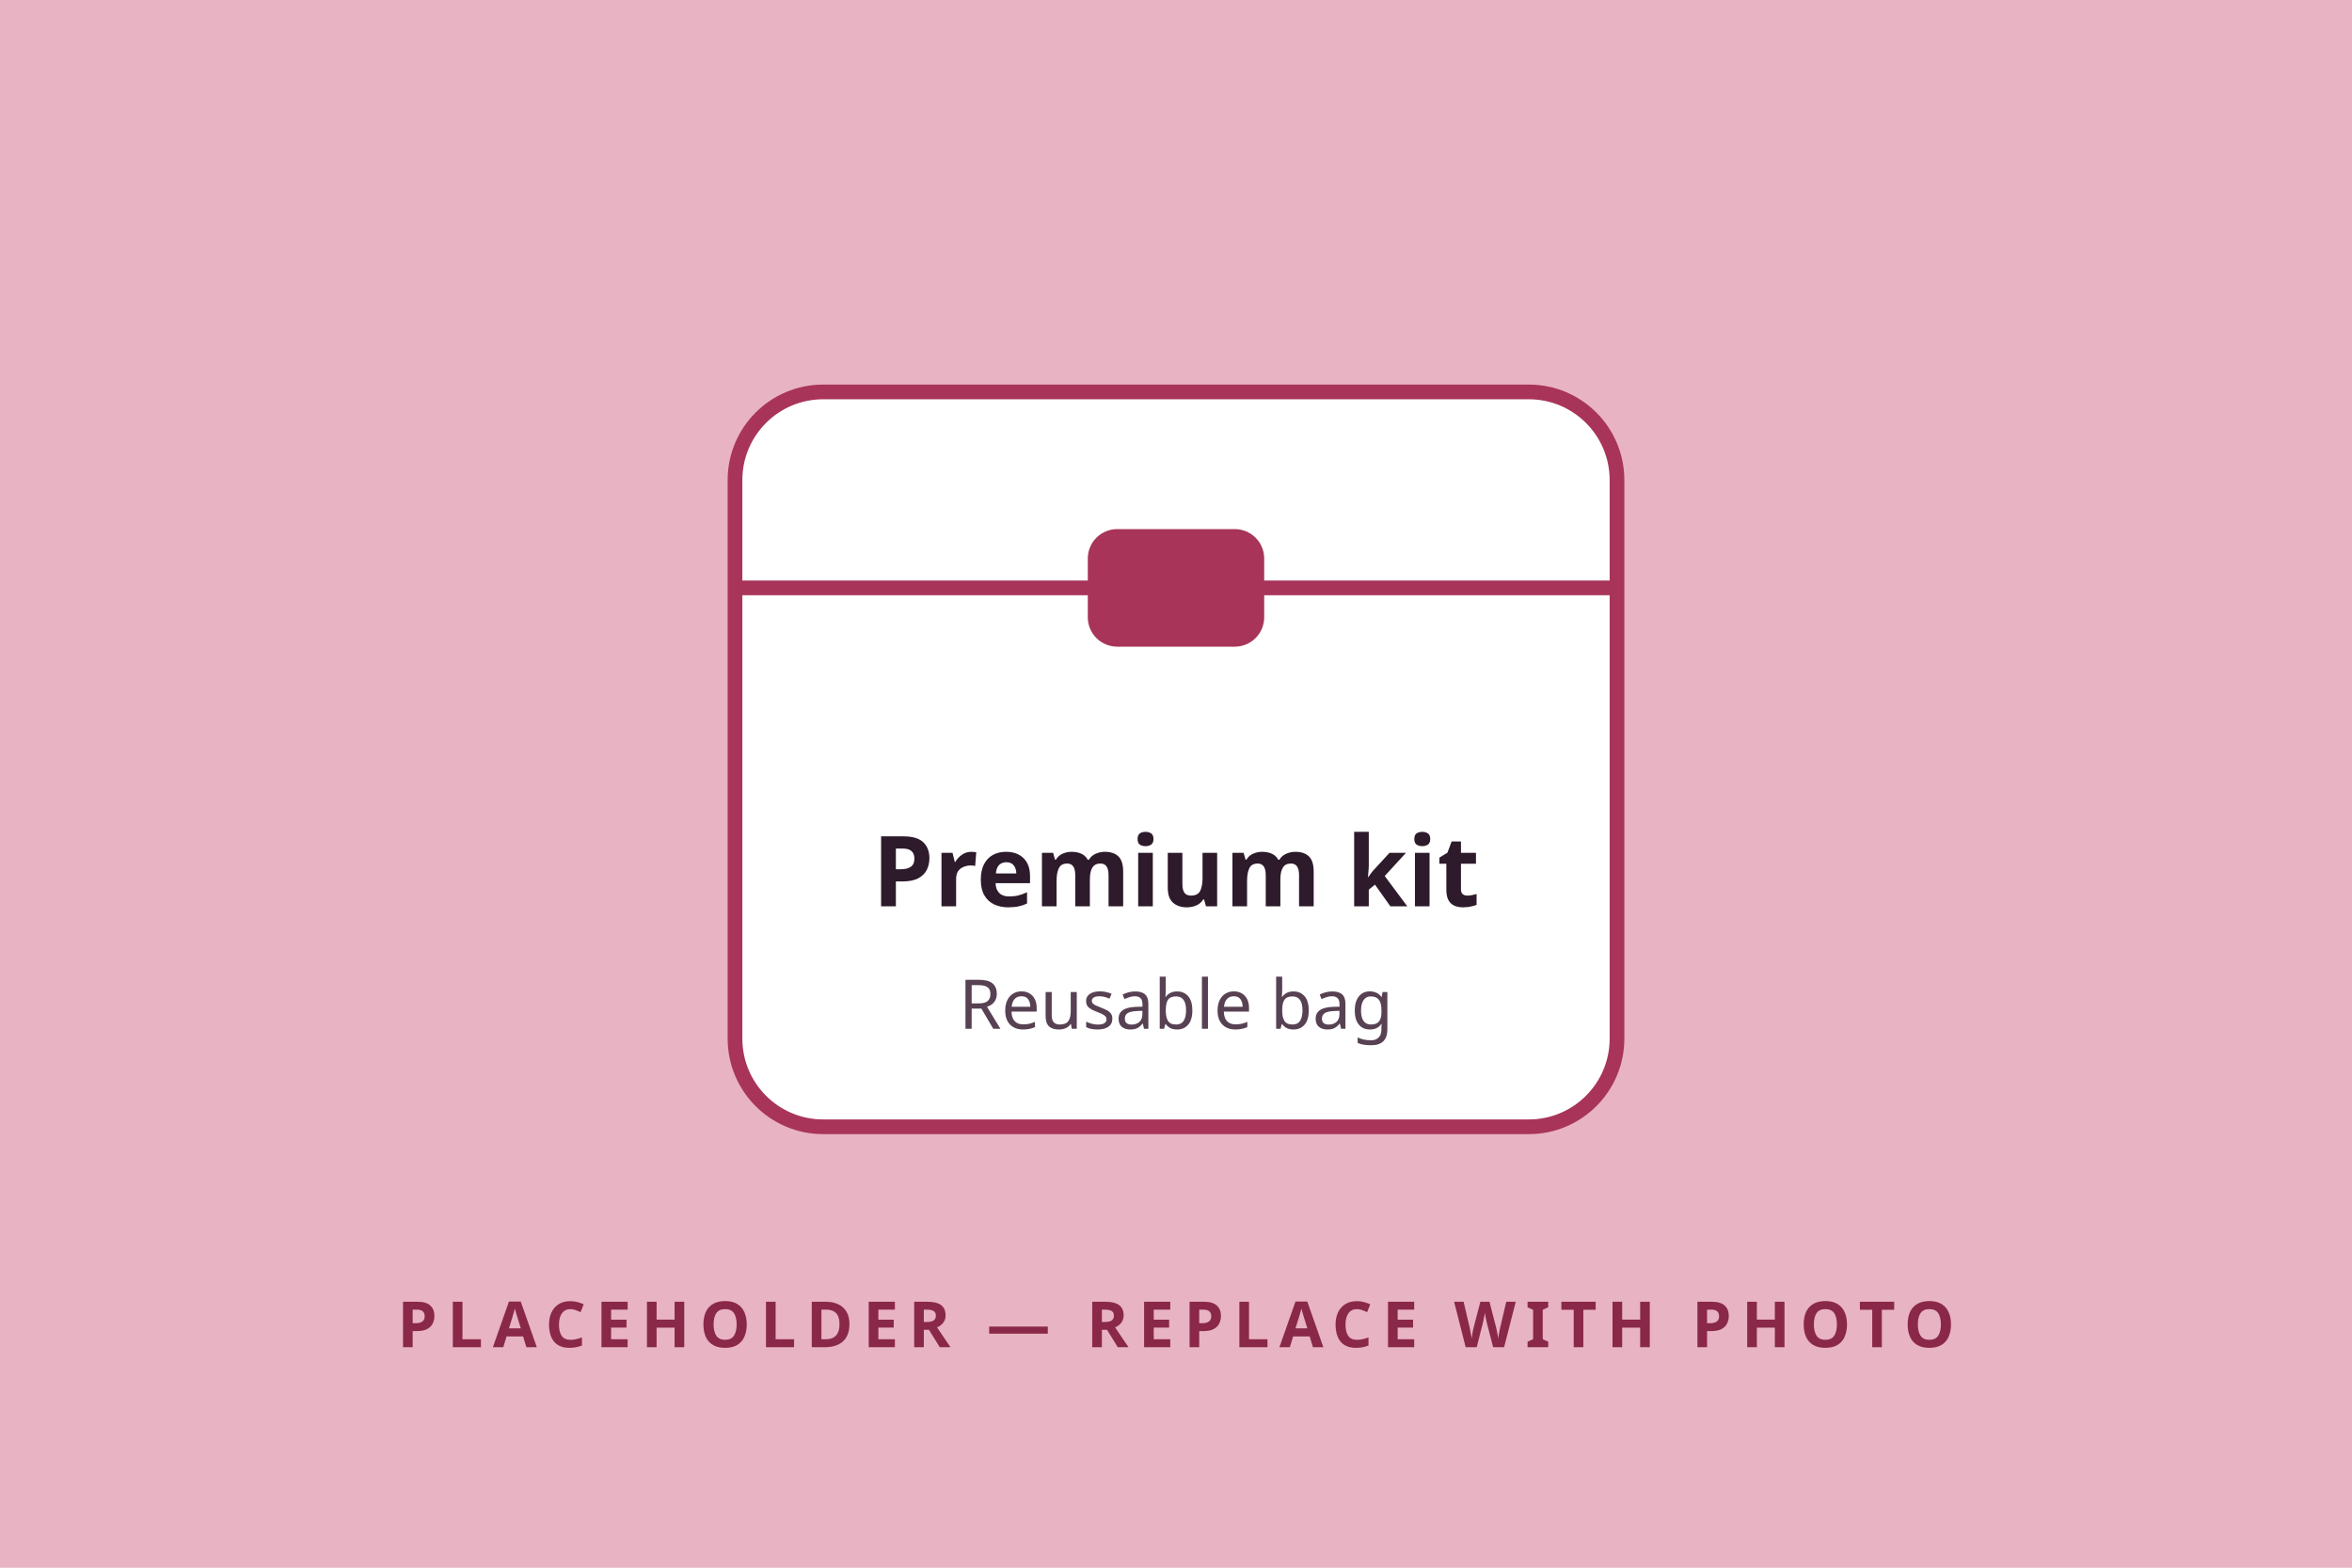
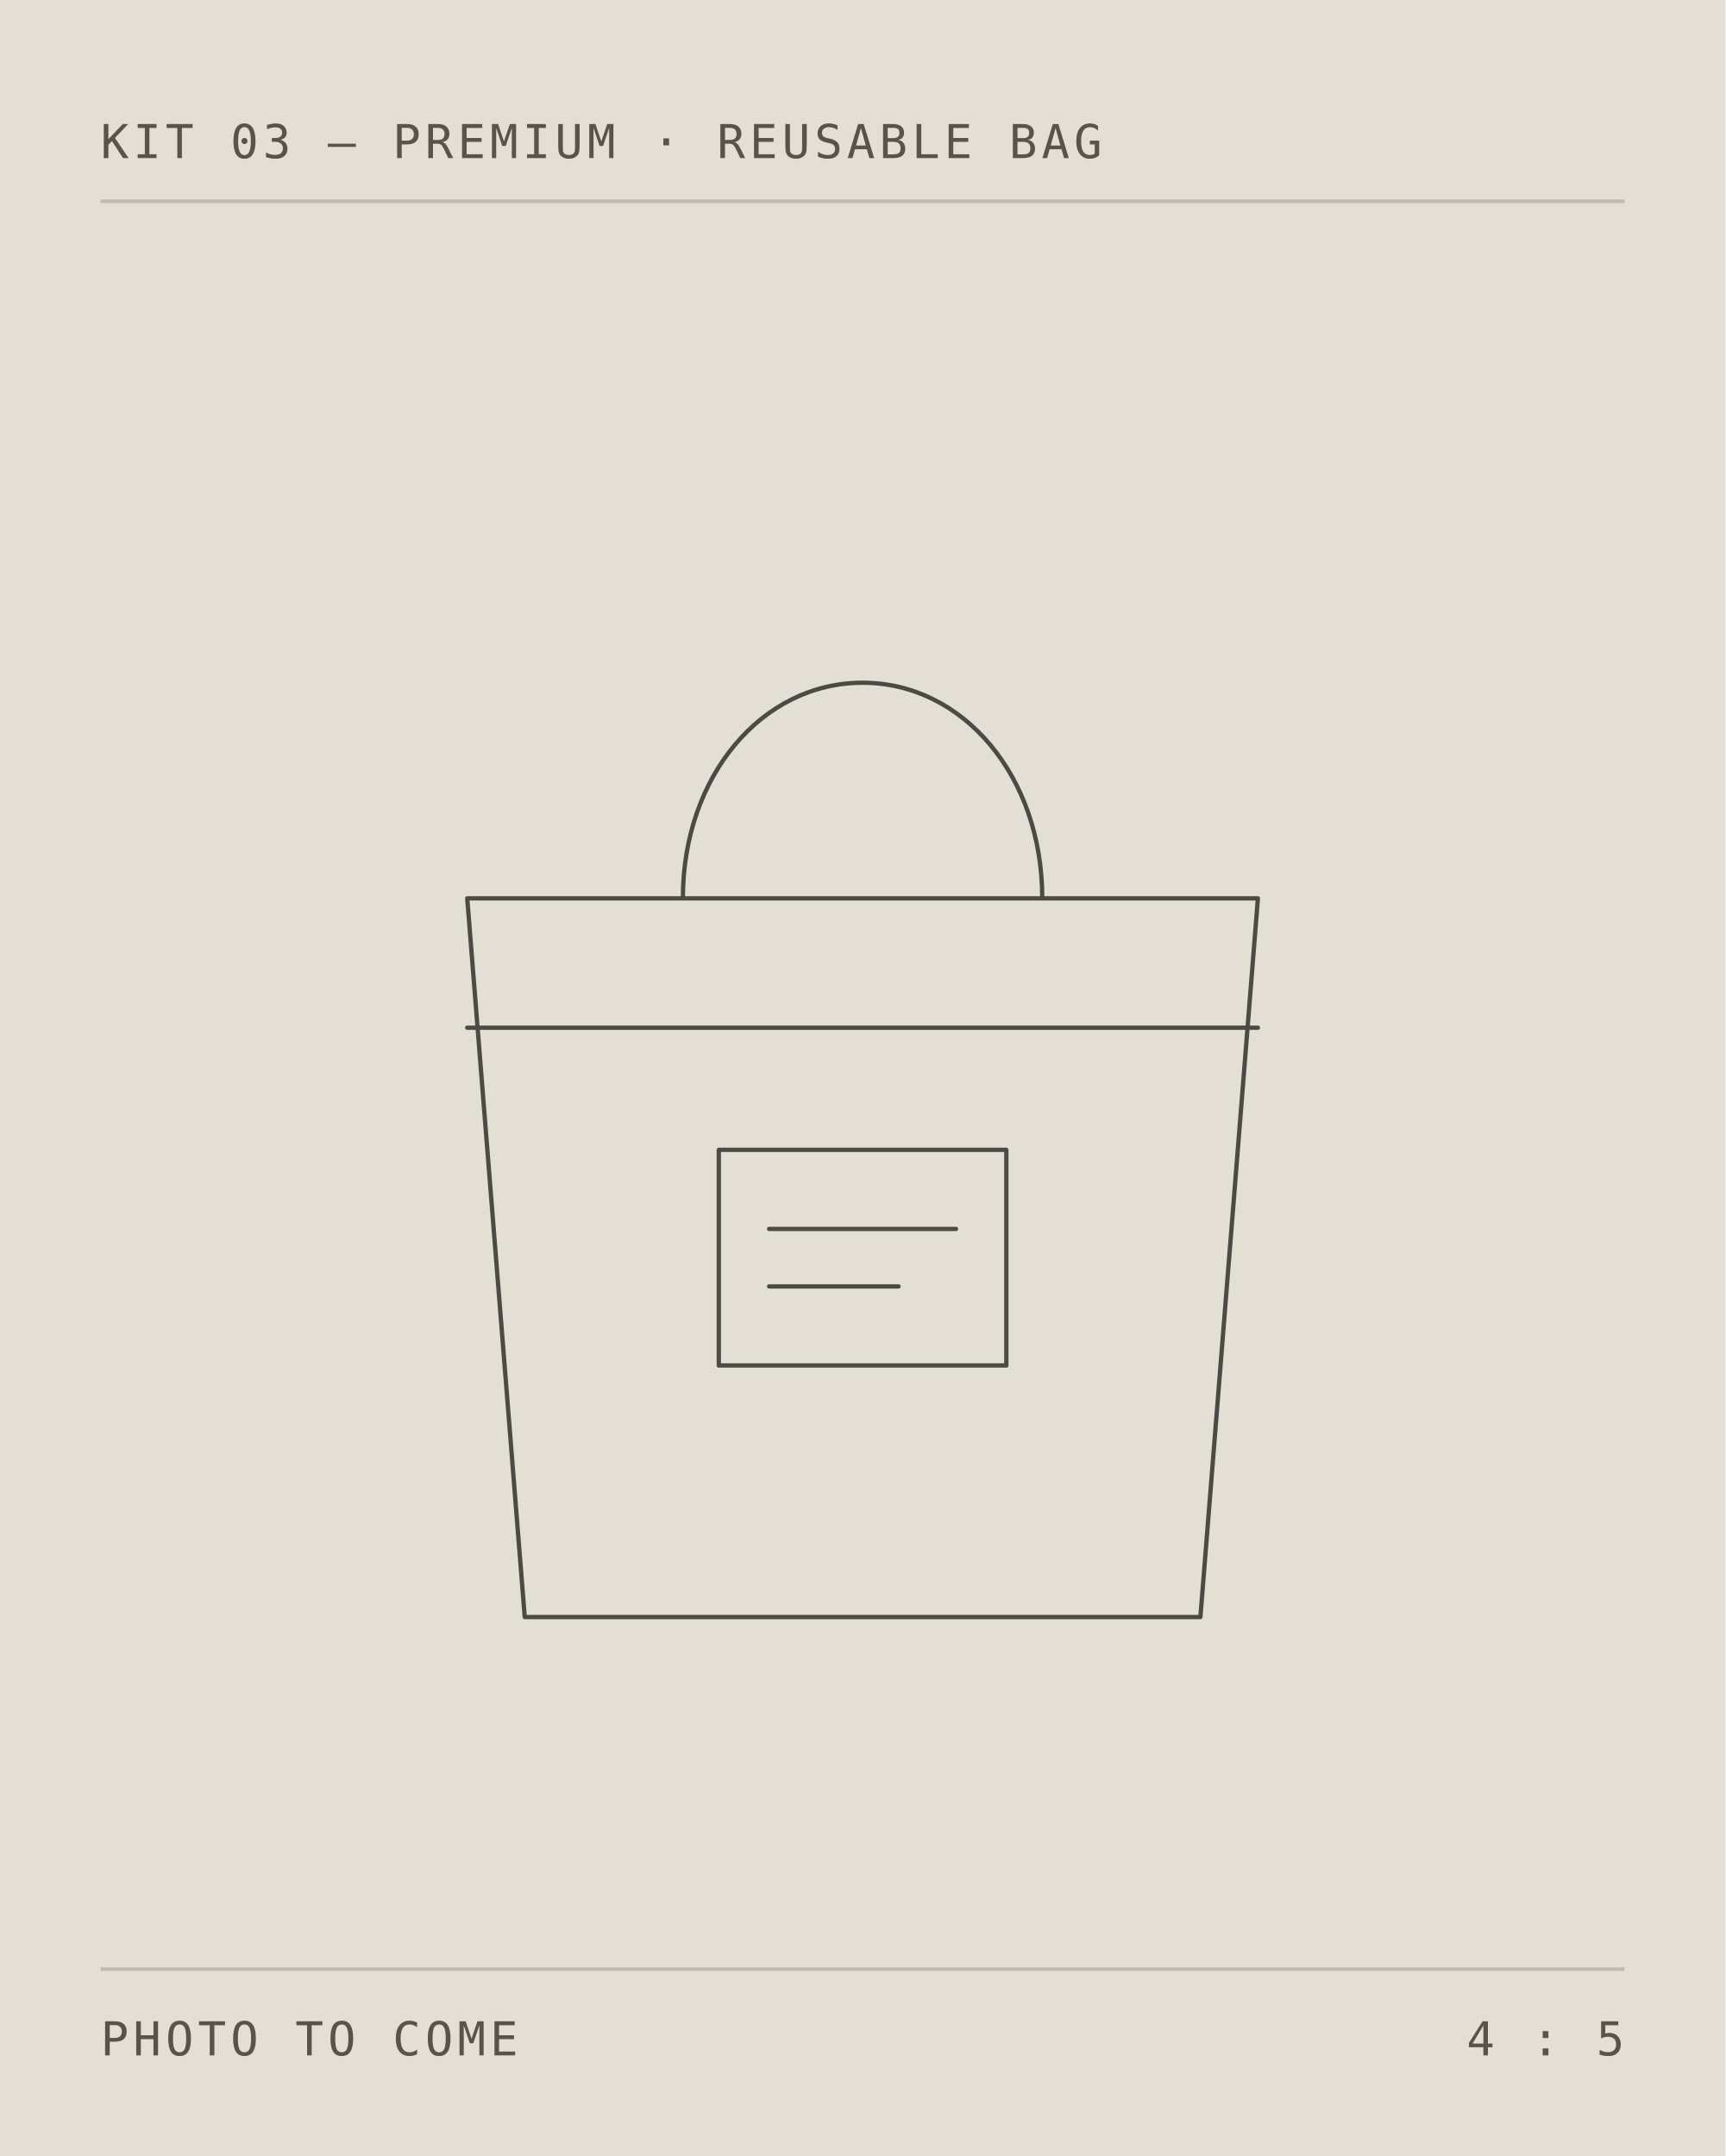
- <svg xmlns="http://www.w3.org/2000/svg" viewBox="0 0 480 320" role="img" aria-label="Placeholder: Premium kit">
-   <rect width="480" height="320" fill="#e8b3c2" />
-   <rect x="150" y="80" width="180" height="150" rx="18" fill="#ffffff" stroke="#a8345a" stroke-width="3" />
-   <path d="M150 120h180" stroke="#a8345a" stroke-width="3" />
-   <rect x="222" y="108" width="36" height="24" rx="6" fill="#a8345a" />
-   <text x="240" y="185" text-anchor="middle" font-family="system-ui, sans-serif" font-size="20" font-weight="700" fill="#2d1a2a">Premium kit</text>
-   <text x="240" y="210" text-anchor="middle" font-family="system-ui, sans-serif" font-size="14" fill="#574152">Reusable bag</text>
-   <text x="240" y="275" text-anchor="middle" font-family="system-ui, sans-serif" font-size="13" font-weight="700" letter-spacing="2" fill="#8a2849">PLACEHOLDER — REPLACE WITH PHOTO</text>
+ <svg xmlns="http://www.w3.org/2000/svg" viewBox="0 0 480 600" width="480" height="600">
+   <rect width="480" height="600" fill="#e4dfd4" />
+   <g fill="none" stroke="#1a1816" stroke-width="1.2" stroke-linecap="round" stroke-linejoin="round" opacity="0.75">
+     <path d="M130 250h220l-16 200H146z" />
+     <path d="M190 250c0-34 22-60 50-60s50 26 50 60M130 286h220" />
+     <rect x="200" y="320" width="80" height="60" />
+     <path d="M214 342h52M214 358h36" />
+   </g>
+   <g font-family="ui-monospace, Menlo, monospace" font-size="13" letter-spacing="1.2" fill="#5a534c">
+     <text x="28" y="44">KIT 03 — PREMIUM · REUSABLE BAG</text>
+     <text x="28" y="572">PHOTO TO COME</text>
+     <text x="452" y="572" text-anchor="end">4 : 5</text>
+   </g>
+   <path d="M28 56h424M28 548h424" stroke="#1a1816" stroke-opacity="0.18" />
</svg>
